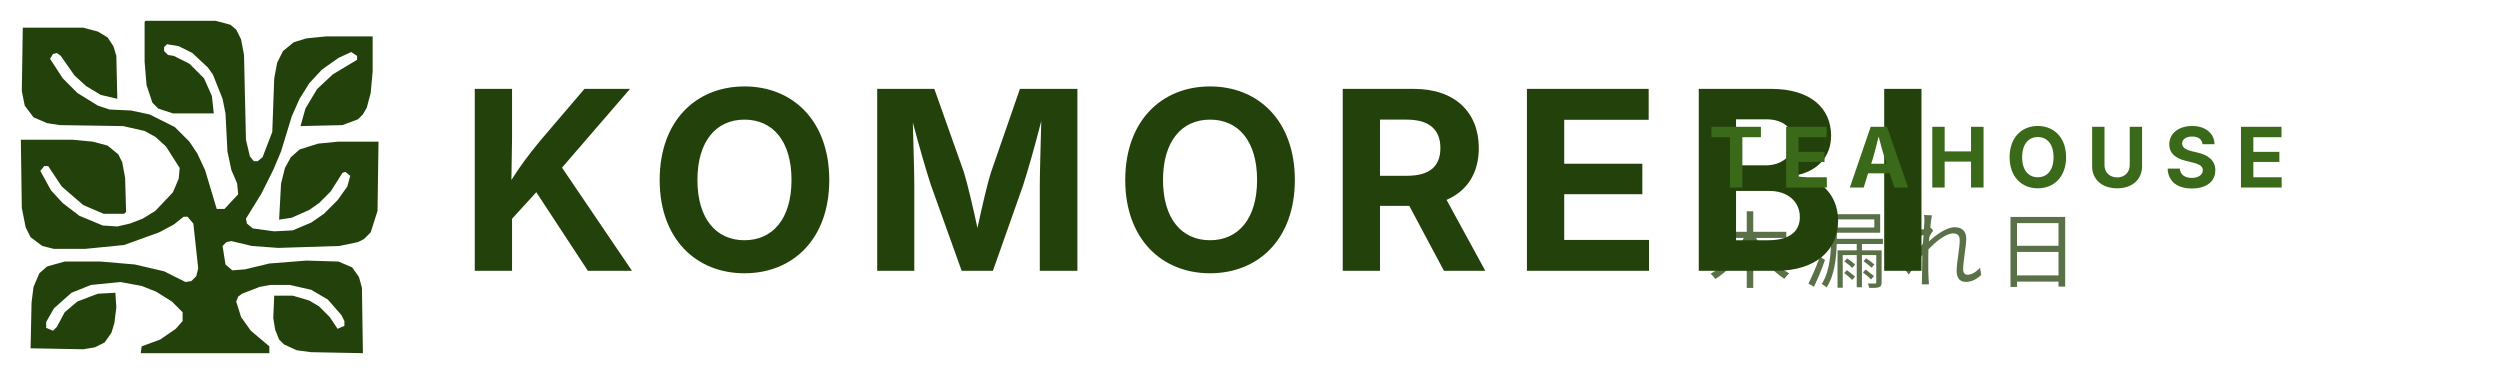
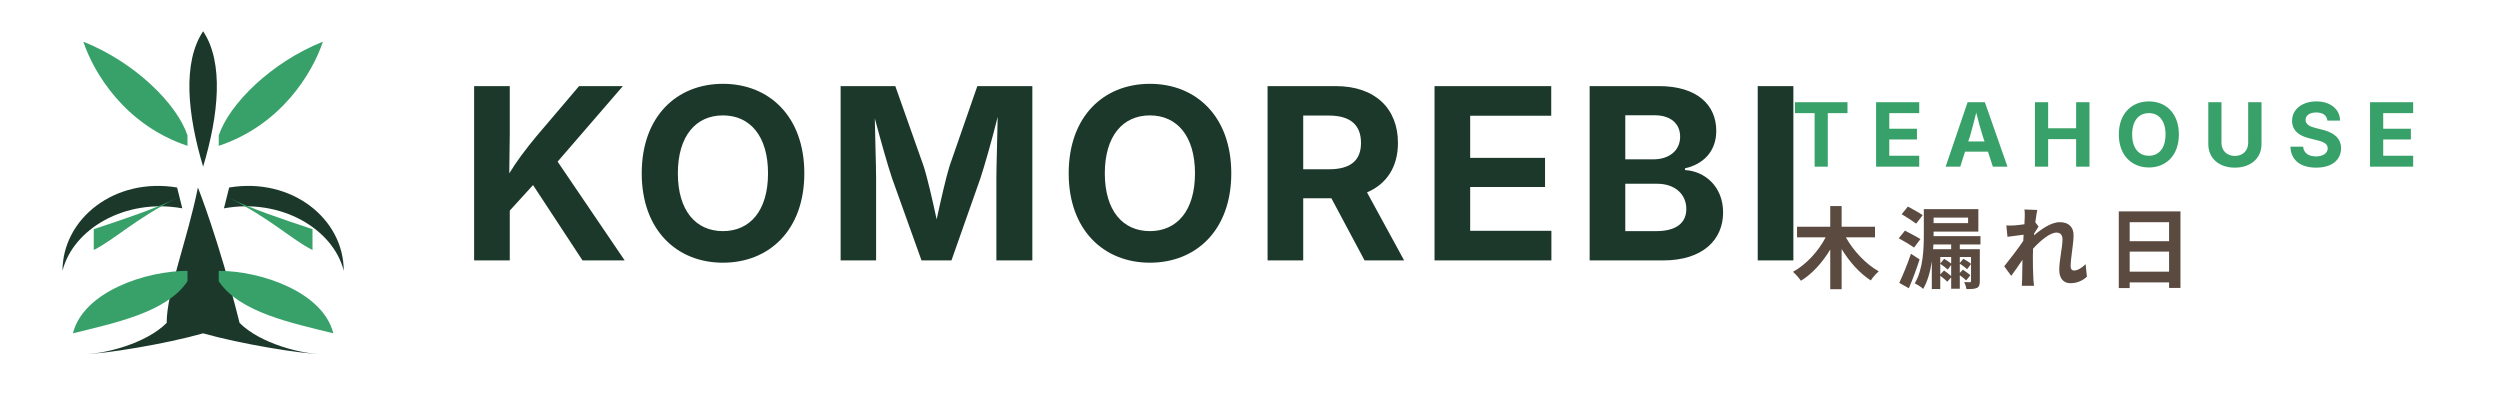
- <svg xmlns="http://www.w3.org/2000/svg" width="240" height="36" viewBox="0 0 240 36" fill="none">
-   <g transform="translate(2, 2) scale(0.09356)">
-     <path d="M 128 0 L 200 0 L 215 4 L 221 9 L 226 19 L 229 35 L 231 122 L 235 139 L 239 144 L 243 144 L 248 140 L 258 114 L 260 59 L 263 43 L 269 31 L 280 22 L 293 18 L 313 16 L 361 16 L 361 52 L 359 74 L 355 89 L 351 96 L 346 101 L 330 107 L 287 108 L 292 90 L 304 70 L 320 55 L 345 40 L 345 36 L 339 32 L 326 38 L 309 50 L 296 64 L 286 80 L 278 98 L 267 134 L 259 153 L 247 177 L 231 203 L 232 208 L 238 213 L 260 216 L 279 215 L 298 207 L 311 198 L 325 184 L 335 170 L 338 159 L 333 155 L 330 156 L 318 175 L 306 187 L 296 194 L 278 202 L 265 204 L 267 167 L 271 151 L 277 140 L 286 132 L 305 126 L 325 124 L 367 124 L 366 195 L 359 217 L 352 224 L 346 227 L 327 231 L 264 233 L 237 231 L 216 226 L 211 227 L 207 231 L 210 250 L 217 256 L 230 255 L 255 249 L 293 246 L 326 247 L 340 253 L 347 263 L 350 274 L 351 341 L 298 340 L 283 338 L 270 332 L 265 327 L 261 317 L 259 305 L 260 282 L 279 282 L 296 287 L 306 293 L 317 304 L 325 316 L 332 313 L 332 308 L 329 302 L 315 286 L 298 276 L 276 271 L 256 271 L 245 273 L 227 280 L 223 283 L 221 288 L 226 304 L 236 318 L 255 334 L 255 341 L 123 341 L 124 334 L 143 327 L 159 316 L 166 308 L 166 299 L 155 288 L 139 278 L 124 272 L 102 268 L 72 271 L 52 279 L 34 295 L 26 309 L 26 315 L 33 318 L 37 314 L 45 299 L 58 288 L 79 280 L 97 279 L 98 294 L 96 310 L 93 320 L 86 330 L 76 335 L 64 337 L 10 336 L 11 289 L 13 273 L 19 259 L 27 252 L 45 247 L 82 247 L 117 250 L 147 257 L 169 268 L 175 267 L 180 262 L 182 254 L 177 208 L 171 201 L 167 201 L 157 209 L 142 217 L 106 230 L 66 234 L 34 234 L 22 231 L 10 222 L 5 212 L 1 192 L 0 122 L 53 122 L 74 124 L 89 128 L 100 137 L 104 145 L 107 161 L 108 196 L 106 198 L 85 198 L 64 189 L 42 170 L 28 149 L 24 149 L 20 154 L 31 174 L 43 187 L 60 200 L 84 210 L 99 211 L 112 208 L 125 203 L 138 195 L 156 176 L 162 162 L 163 151 L 149 129 L 138 119 L 127 113 L 105 108 L 40 107 L 27 105 L 13 99 L 4 87 L 1 72 L 2 7 L 64 7 L 79 11 L 89 17 L 95 26 L 98 36 L 99 80 L 82 76 L 67 67 L 55 56 L 41 36 L 37 33 L 33 34 L 30 39 L 43 59 L 58 74 L 79 87 L 91 91 L 113 92 L 132 96 L 158 109 L 173 124 L 181 136 L 189 153 L 201 193 L 209 193 L 223 178 L 222 167 L 216 153 L 212 134 L 210 95 L 207 80 L 197 55 L 192 48 L 176 33 L 162 26 L 150 24 L 147 27 L 147 31 L 151 35 L 157 36 L 173 44 L 188 59 L 196 77 L 198 95 L 156 95 L 141 90 L 135 84 L 129 66 L 127 42 L 127 1 Z" fill="#23410B" />
+ <svg xmlns="http://www.w3.org/2000/svg" width="240" height="38" viewBox="0 0 240 38" fill="none">
+   <g transform="translate(4, 3)">
+     <path d="M12 28 C12 25 14 20 15 15 C15 15 17 20 19 28 C21 30 25 31 27 31 C25 31 19 30 15.5 29 C12 30 6 31 4 31 C6 31 10 30 12 28 Z" fill="#1B382B" />
+     <path d="M14 23 C10 23 4 25 3 29 C7 28 12 27 14 24 Z" fill="#38A169" />
+     <path d="M17 23 C21 23 27 25 28 29 C24 28 19 27 17 24 Z" fill="#38A169" />
+     <path d="M13.5 17 C8 16 3 19 2 23 C2 18 7 14 13 15 Z" fill="#1B382B" />
+     <path d="M5 19 C8 18 11 17 13 16 C9 18 7 20 5 21 Z" fill="#38A169" />
+     <path d="M17.5 17 C23 16 28 19 29 23 C29 18 24 14 18 15 Z" fill="#1B382B" />
+     <path d="M26 19 C23 18 20 17 18 16 C22 18 24 20 26 21 Z" fill="#38A169" />
+     <path d="M14 11 C8 9 5 4 4 1 C9 3 13 7 14 10 Z" fill="#38A169" />
+     <path d="M15.5 13 C14 8 13.5 3 15.5 0 C17.5 3 17 8 15.5 13 Z" fill="#1B382B" />
+     <path d="M17 11 C23 9 26 4 27 1 C22 3 18 7 17 10 Z" fill="#38A169" />
  </g>
-   <text x="44" y="26" font-family="'Bayon', 'Inter', -apple-system, sans-serif" font-size="24" font-weight="700" letter-spacing="0.08em" fill="#23410B">KOMOREBI</text>
-   <text x="164" y="18" font-family="'Manrope', -apple-system, sans-serif" font-size="8" font-weight="700" letter-spacing="0.2em" fill="#3A6919">TEAHOUSE</text>
-   <text x="164" y="27" font-family="-apple-system, 'Noto Sans JP', sans-serif" font-size="8" font-weight="500" letter-spacing="0.15em" fill="#23410B" opacity="0.75">木漏れ日</text>
+   <text x="44" y="25" font-family="'Funky Bird', 'Boldonse', -apple-system, sans-serif" font-size="23" font-weight="700" letter-spacing="0.04em" fill="#1B382B">KOMOREBI</text>
+   <text x="172" y="16" font-family="'Manrope', -apple-system, sans-serif" font-size="8.5" font-weight="700" letter-spacing="0.22em" fill="#38A169">TEAHOUSE</text>
+   <text x="172" y="27" font-family="-apple-system, 'Noto Sans JP', sans-serif" font-size="8.5" font-weight="600" letter-spacing="0.18em" fill="#3E2A1E" opacity="0.85">木漏れ日</text>
</svg>
